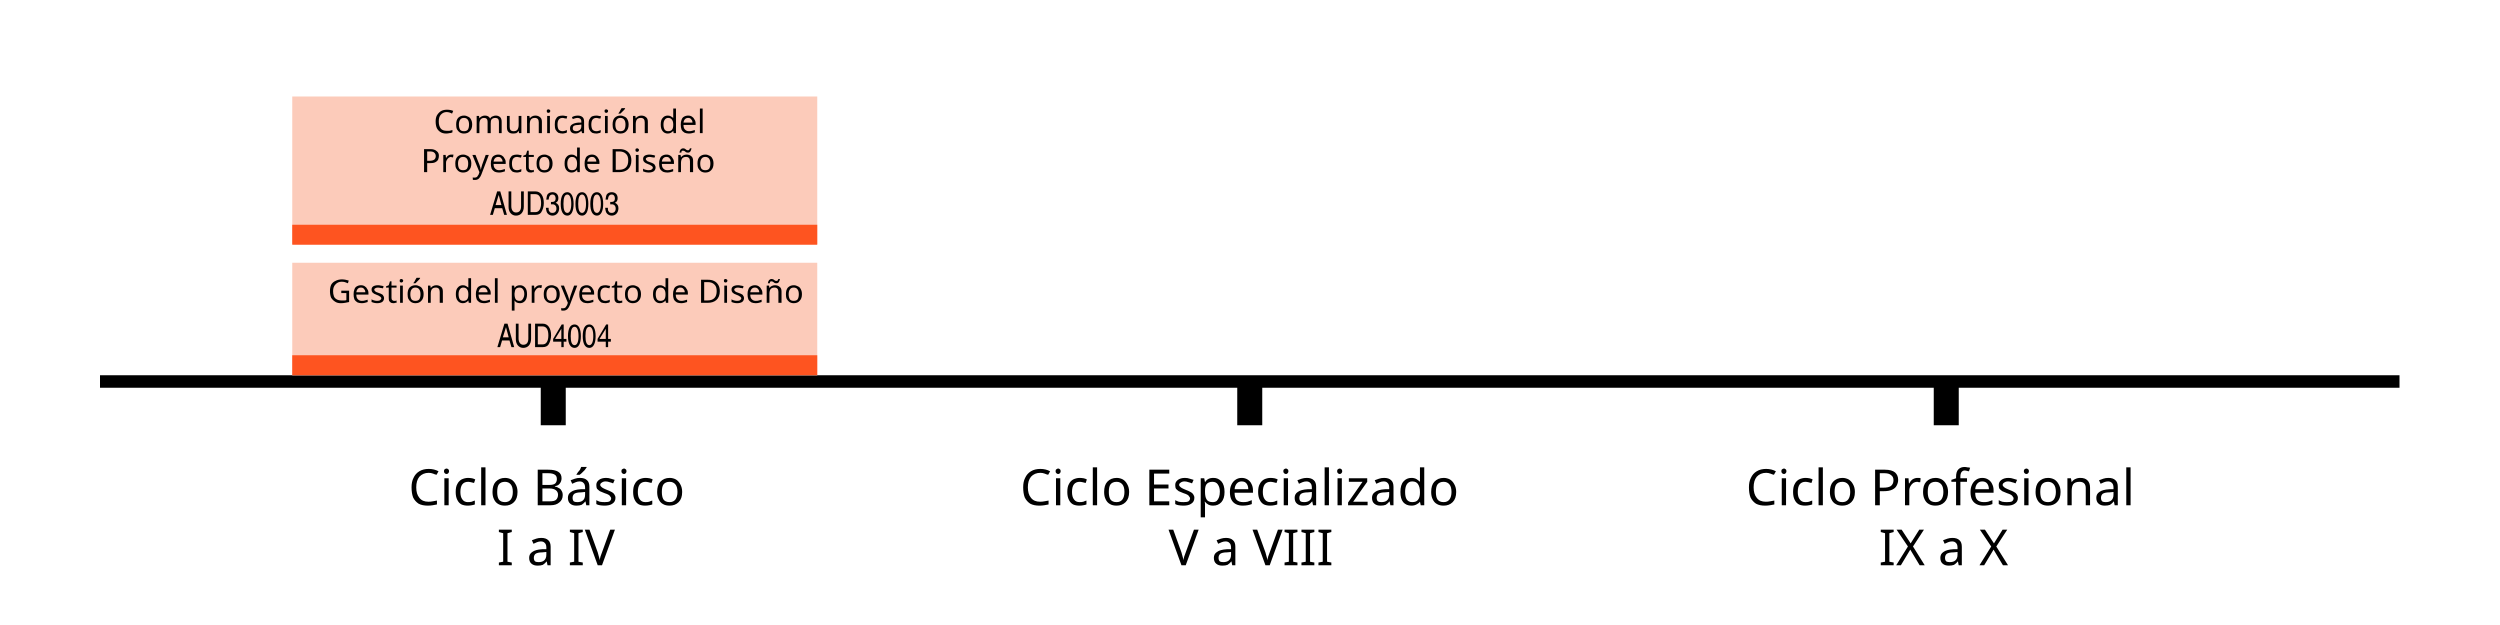
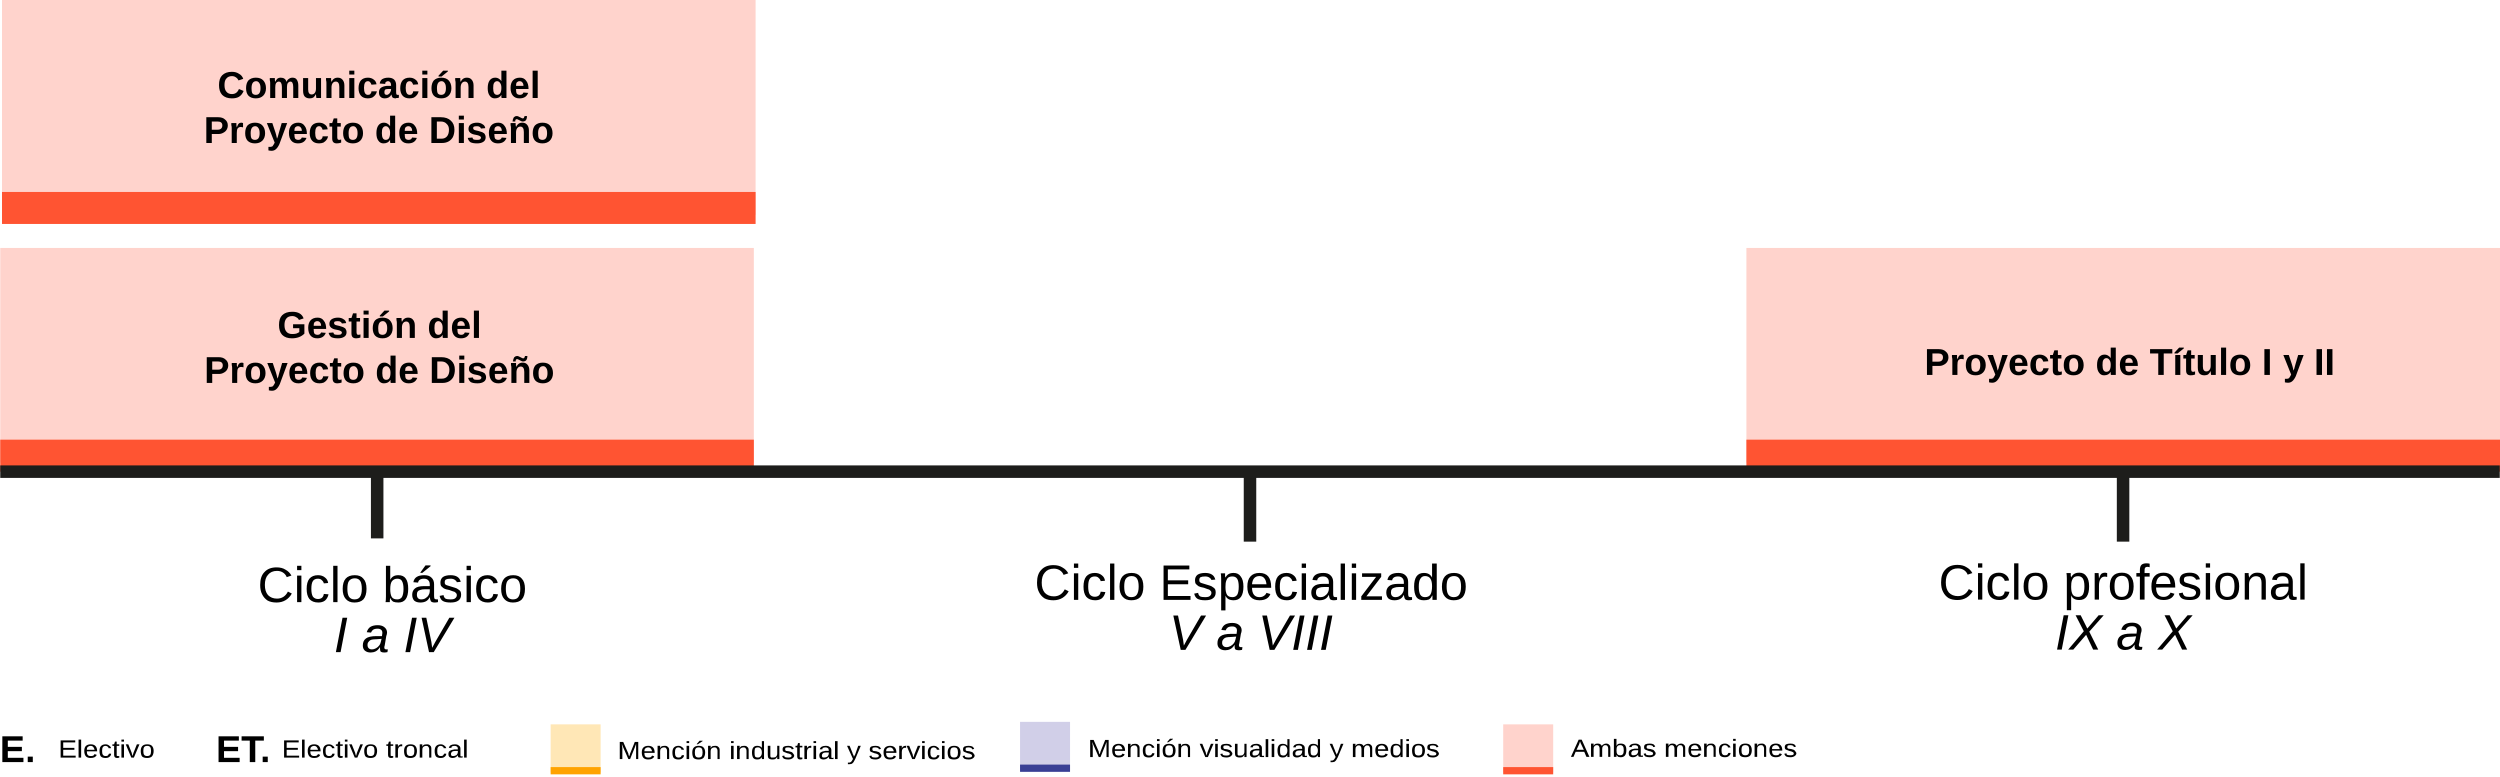
- <svg xmlns="http://www.w3.org/2000/svg" version="1.1" id="Layer_1" x="0px" y="0px" viewBox="0 0 100 25" style="enable-background:new 0 0 100 25;" xml:space="preserve">
-   <style type="text/css">
- 	.st0{fill:none;stroke:#000000;stroke-width:0.5;stroke-miterlimit:10;}
- 	.st1{fill:none;stroke:#000000;stroke-miterlimit:10;}
- 	.st2{fill:#FCCBBA;}
- 	.st3{fill:#FE5420;}
- 	.st4{fill:none;}
- 	.st5{font-family:'Arial-BoldMT';}
- 	.st6{font-size:2px;}
- 	.st7{font-family:'ArialMT';}
- 	.st8{font-size:1.3px;}
- 	.st9{font-family:'ArialNarrow';}
- </style>
-   <g>
-     <line class="st0" x1="4" y1="15.26" x2="95.98" y2="15.26" />
-     <line class="st1" x1="22.13" y1="17.01" x2="22.13" y2="15.26" />
-     <line class="st1" x1="49.99" y1="17.01" x2="49.99" y2="15.26" />
-     <line class="st1" x1="77.85" y1="17.01" x2="77.85" y2="15.26" />
+ <svg xmlns="http://www.w3.org/2000/svg" id="Capa_1" data-name="Capa 1" viewBox="0 0 100.02 31.05">
+   <defs>
+     <style>
+       .cls-1 {
+         fill: #393f95;
+       }
+ 
+       .cls-2 {
+         fill: #ff5432;
+       }
+ 
+       .cls-3, .cls-4, .cls-5, .cls-6, .cls-7 {
+         isolation: isolate;
+       }
+ 
+       .cls-3, .cls-8 {
+         font-family: Arial-BoldMT, Arial;
+         font-size: 1.5px;
+         font-weight: 700;
+       }
+ 
+       .cls-5, .cls-6 {
+         font-size: 2px;
+       }
+ 
+       .cls-5, .cls-7 {
+         font-family: ArialMT, Arial;
+       }
+ 
+       .cls-9 {
+         fill: #ffa300;
+       }
+ 
+       .cls-10 {
+         fill: #ffe7b6;
+       }
+ 
+       .cls-6 {
+         font-family: Arial-ItalicMT, Arial;
+         font-style: italic;
+       }
+ 
+       .cls-7 {
+         font-size: 1px;
+       }
+ 
+       .cls-11 {
+         fill: none;
+         stroke: #1d1d1b;
+         stroke-miterlimit: 10;
+         stroke-width: .5px;
+       }
+ 
+       .cls-12 {
+         fill: #d1cfe8;
+       }
+ 
+       .cls-13 {
+         fill: #ffd3cc;
+       }
+     </style>
+   </defs>
+   <g id="NARANJA">
+     <g>
+       <rect class="cls-13" x=".01" y="9.92" width="30.15" height="8.59" />
+       <rect class="cls-2" x=".01" y="17.59" width="30.15" height="1.28" />
+     </g>
+     <g>
+       <rect class="cls-13" x=".08" width="30.15" height="8.59" />
+       <rect class="cls-2" x=".08" y="7.68" width="30.15" height="1.28" />
+     </g>
+     <g>
+       <rect class="cls-13" x="69.87" y="9.92" width="30.15" height="8.59" />
+       <rect class="cls-2" x="69.87" y="17.59" width="30.15" height="1.28" />
+     </g>
  </g>
-   <g>
-     <rect x="11.69" y="10.51" class="st2" width="21" height="4.5" />
-     <rect x="11.69" y="14.21" class="st3" width="21" height="0.8" />
+   <g id="INDICE">
+     <g>
+       <g>
+         <rect class="cls-12" x="40.81" y="28.88" width="2" height="1.92" />
+         <rect class="cls-1" x="40.81" y="30.59" width="2" height=".29" />
+       </g>
+       <g class="cls-4">
+         <text class="cls-7" transform="translate(43.53 30.29) scale(1.1 1)">
+           <tspan x="0" y="0">Mención visualidad y medios</tspan>
+         </text>
+       </g>
+     </g>
+     <g>
+       <g>
+         <rect class="cls-13" x="60.14" y="28.98" width="2" height="1.92" />
+         <rect class="cls-2" x="60.14" y="30.69" width="2" height=".29" />
+       </g>
+       <g class="cls-4">
+         <text class="cls-7" transform="translate(62.85 30.28) scale(1.1 1)">
+           <tspan x="0" y="0">Ambas menciones</tspan>
+         </text>
+       </g>
+     </g>
+     <g>
+       <g class="cls-4">
+         <text class="cls-7" transform="translate(11.28 30.31) scale(1.1 1)">
+           <tspan x="0" y="0">Electivo troncal</tspan>
+         </text>
+       </g>
+       <g class="cls-4">
+         <text class="cls-3" transform="translate(8.65 30.49)">
+           <tspan x="0" y="0">E</tspan>
+         </text>
+         <text class="cls-3" transform="translate(9.65 30.49)">
+           <tspan x="0" y="0">T</tspan>
+         </text>
+         <text class="cls-3" transform="translate(10.4 30.49)">
+           <tspan x="0" y="0">.</tspan>
+         </text>
+       </g>
+     </g>
+     <g>
+       <g class="cls-4">
+         <text class="cls-7" transform="translate(2.34 30.31) scale(1.1 1)">
+           <tspan x="0" y="0">Electivo</tspan>
+         </text>
+       </g>
+       <g class="cls-4">
+         <text class="cls-3" transform="translate(0 30.49)">
+           <tspan x="0" y="0">E.</tspan>
+         </text>
+       </g>
+     </g>
+     <g>
+       <g>
+         <rect class="cls-10" x="22.03" y="28.98" width="2" height="1.92" />
+         <rect class="cls-9" x="22.03" y="30.69" width="2" height=".29" />
+       </g>
+       <g class="cls-4">
+         <text class="cls-7" transform="translate(24.71 30.37) scale(1.1 1)">
+           <tspan x="0" y="0">Mención industrial y servicios</tspan>
+         </text>
+       </g>
+     </g>
  </g>
-   <rect x="13.32" y="18.49" class="st4" width="17.75" height="4.75" />
-   <text transform="matrix(1 0 0 1 16.3372 20.2098)" class="st5 st6">Ciclo Básico</text>
-   <text transform="matrix(1 0 0 1 19.8772 22.6098)" class="st5 st6">I a IV</text>
-   <rect x="38.68" y="18.49" class="st4" width="22.75" height="4.75" />
-   <text transform="matrix(1 0 0 1 40.8021 20.2098)" class="st5 st6">Ciclo Especializado</text>
-   <text transform="matrix(1 0 0 1 46.7421 22.6098)" class="st5 st6">V a VIII</text>
-   <rect x="69.16" y="18.49" class="st4" width="17.5" height="4.75" />
-   <text transform="matrix(1 0 0 1 69.8326 20.2098)" class="st5 st6">Ciclo Profesional</text>
-   <text transform="matrix(1 0 0 1 75.1526 22.6098)" class="st5 st6">IX a X</text>
-   <g>
-     <rect x="11.69" y="3.86" class="st2" width="21" height="5.9" />
-     <rect x="11.69" y="8.99" class="st3" width="21" height="0.8" />
+   <g id="Línea">
+     <g>
+       <line class="cls-11" x1="15.09" y1="21.54" x2="15.09" y2="18.74" />
+       <line class="cls-11" x1=".01" y1="18.87" x2="100.01" y2="18.87" />
+       <line class="cls-11" x1="50.01" y1="21.67" x2="50.01" y2="18.87" />
+       <line class="cls-11" x1="84.94" y1="21.67" x2="84.94" y2="18.87" />
+     </g>
+     <g class="cls-4">
+       <text class="cls-5" transform="translate(10.3 24.09)">
+         <tspan x="0" y="0">Ciclo básico</tspan>
+       </text>
+       <text class="cls-6" transform="translate(13.36 26.09)">
+         <tspan x="0" y="0">I a IV</tspan>
+       </text>
+     </g>
+     <g class="cls-4">
+       <text class="cls-5" transform="translate(41.38 24)">
+         <tspan x="0" y="0">Ciclo Especializado</tspan>
+       </text>
+       <text class="cls-6" transform="translate(46.77 26)">
+         <tspan x="0" y="0">V a VIII</tspan>
+       </text>
+     </g>
+     <g class="cls-4">
+       <text class="cls-5" transform="translate(77.55 23.99)">
+         <tspan x="0" y="0">Ciclo profesional</tspan>
+       </text>
+       <text class="cls-6" transform="translate(82.22 25.99)">
+         <tspan x="0" y="0">IX a X</tspan>
+       </text>
+     </g>
  </g>
-   <text transform="matrix(1 0 0 1 13.1204 12.1124)" class="st7 st8">Gestión del proyecto de Diseño</text>
-   <rect x="14.49" y="4.24" class="st4" width="15.5" height="4.75" />
-   <text transform="matrix(1 0 0 1 17.3477 5.326)" class="st7 st8">Comunicación del </text>
-   <text transform="matrix(1 0 0 1 16.1612 6.886)" class="st7 st8">  Proyecto de Diseño</text>
-   <rect x="18.74" y="7.47" class="st4" width="7" height="1.92" />
-   <text transform="matrix(1 0 0 1 19.5887 8.5939)" class="st9 st8">AUD30003</text>
-   <rect x="18.74" y="12.76" class="st4" width="7" height="1.92" />
-   <text transform="matrix(1 0 0 1 19.8796 13.8844)" class="st9 st8">AUD4004</text>
+   <text class="cls-8" transform="translate(8.7 3.92)">
+     <tspan x="0" y="0">Comunicación del </tspan>
+     <tspan x="-.54" y="1.8">Proyecto de Diseño</tspan>
+   </text>
+   <g class="cls-4">
+     <text class="cls-3" transform="translate(77 15)">
+       <tspan x="0" y="0">Proyecto de Título I y II</tspan>
+     </text>
+   </g>
+   <text class="cls-8" transform="translate(11.1 13.52)">
+     <tspan x="0" y="0">Gestión del </tspan>
+     <tspan x="-2.92" y="1.8">Proyecto de Diseño</tspan>
+   </text>
</svg>
